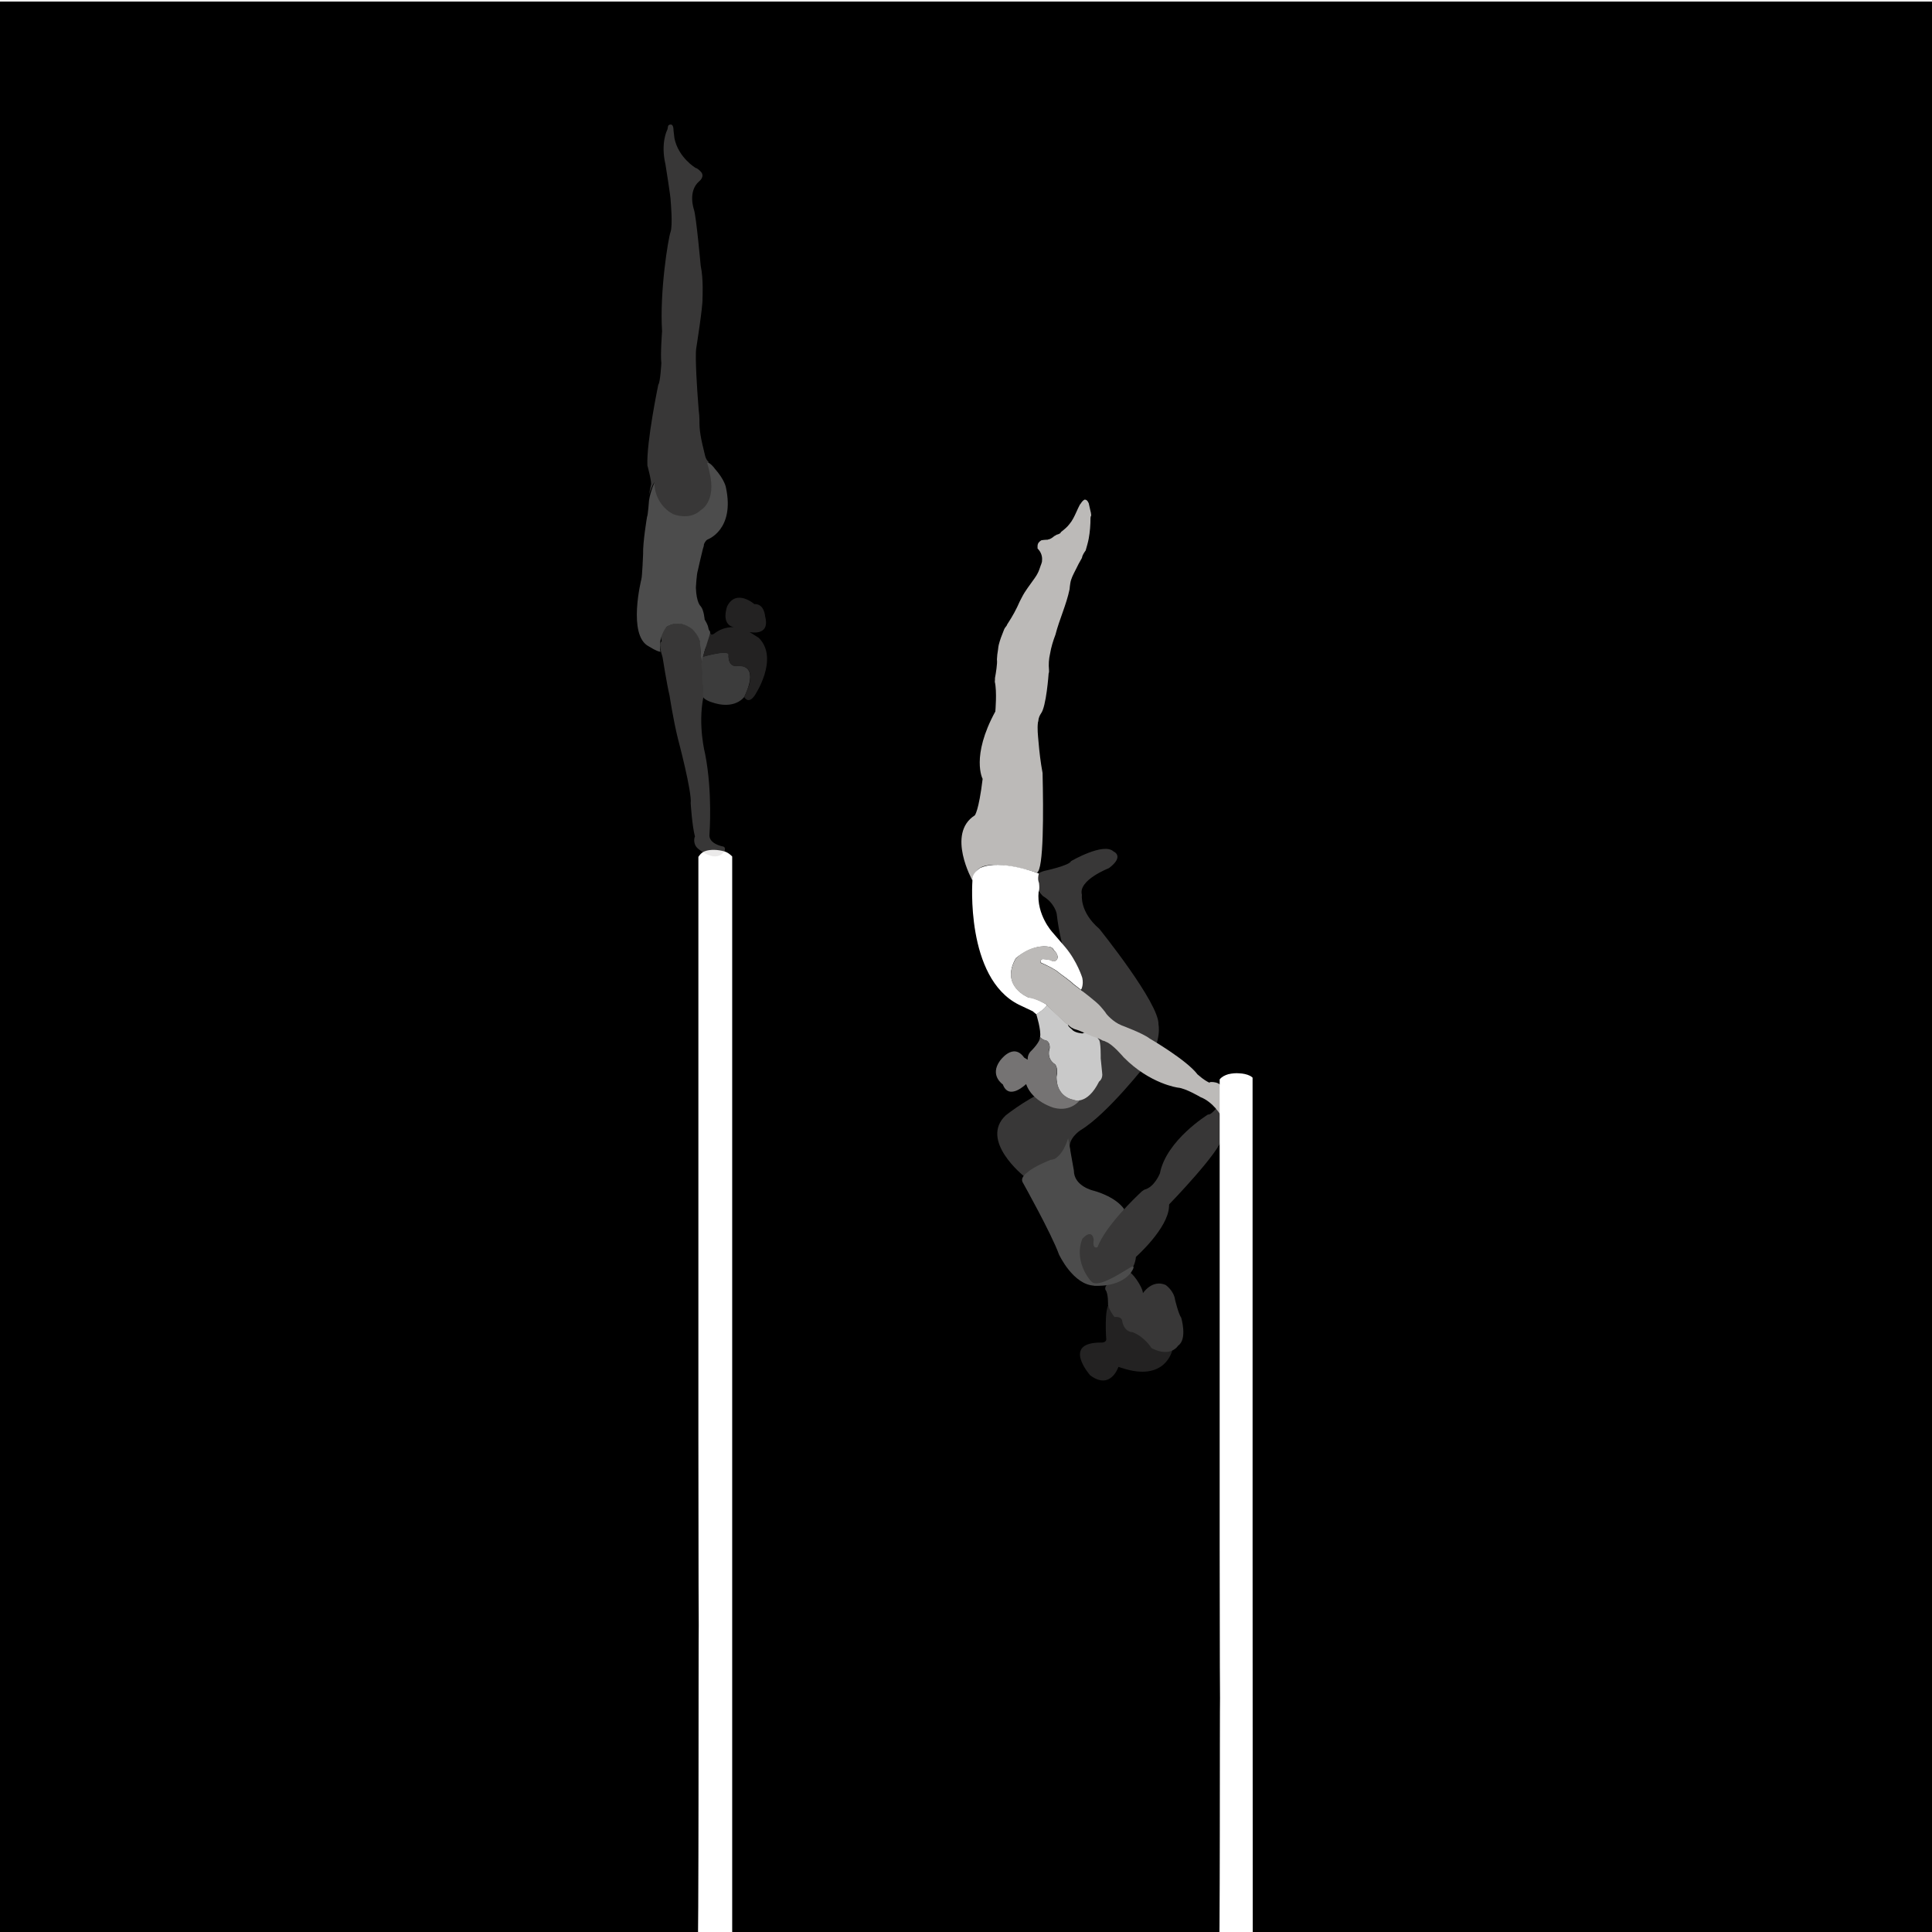
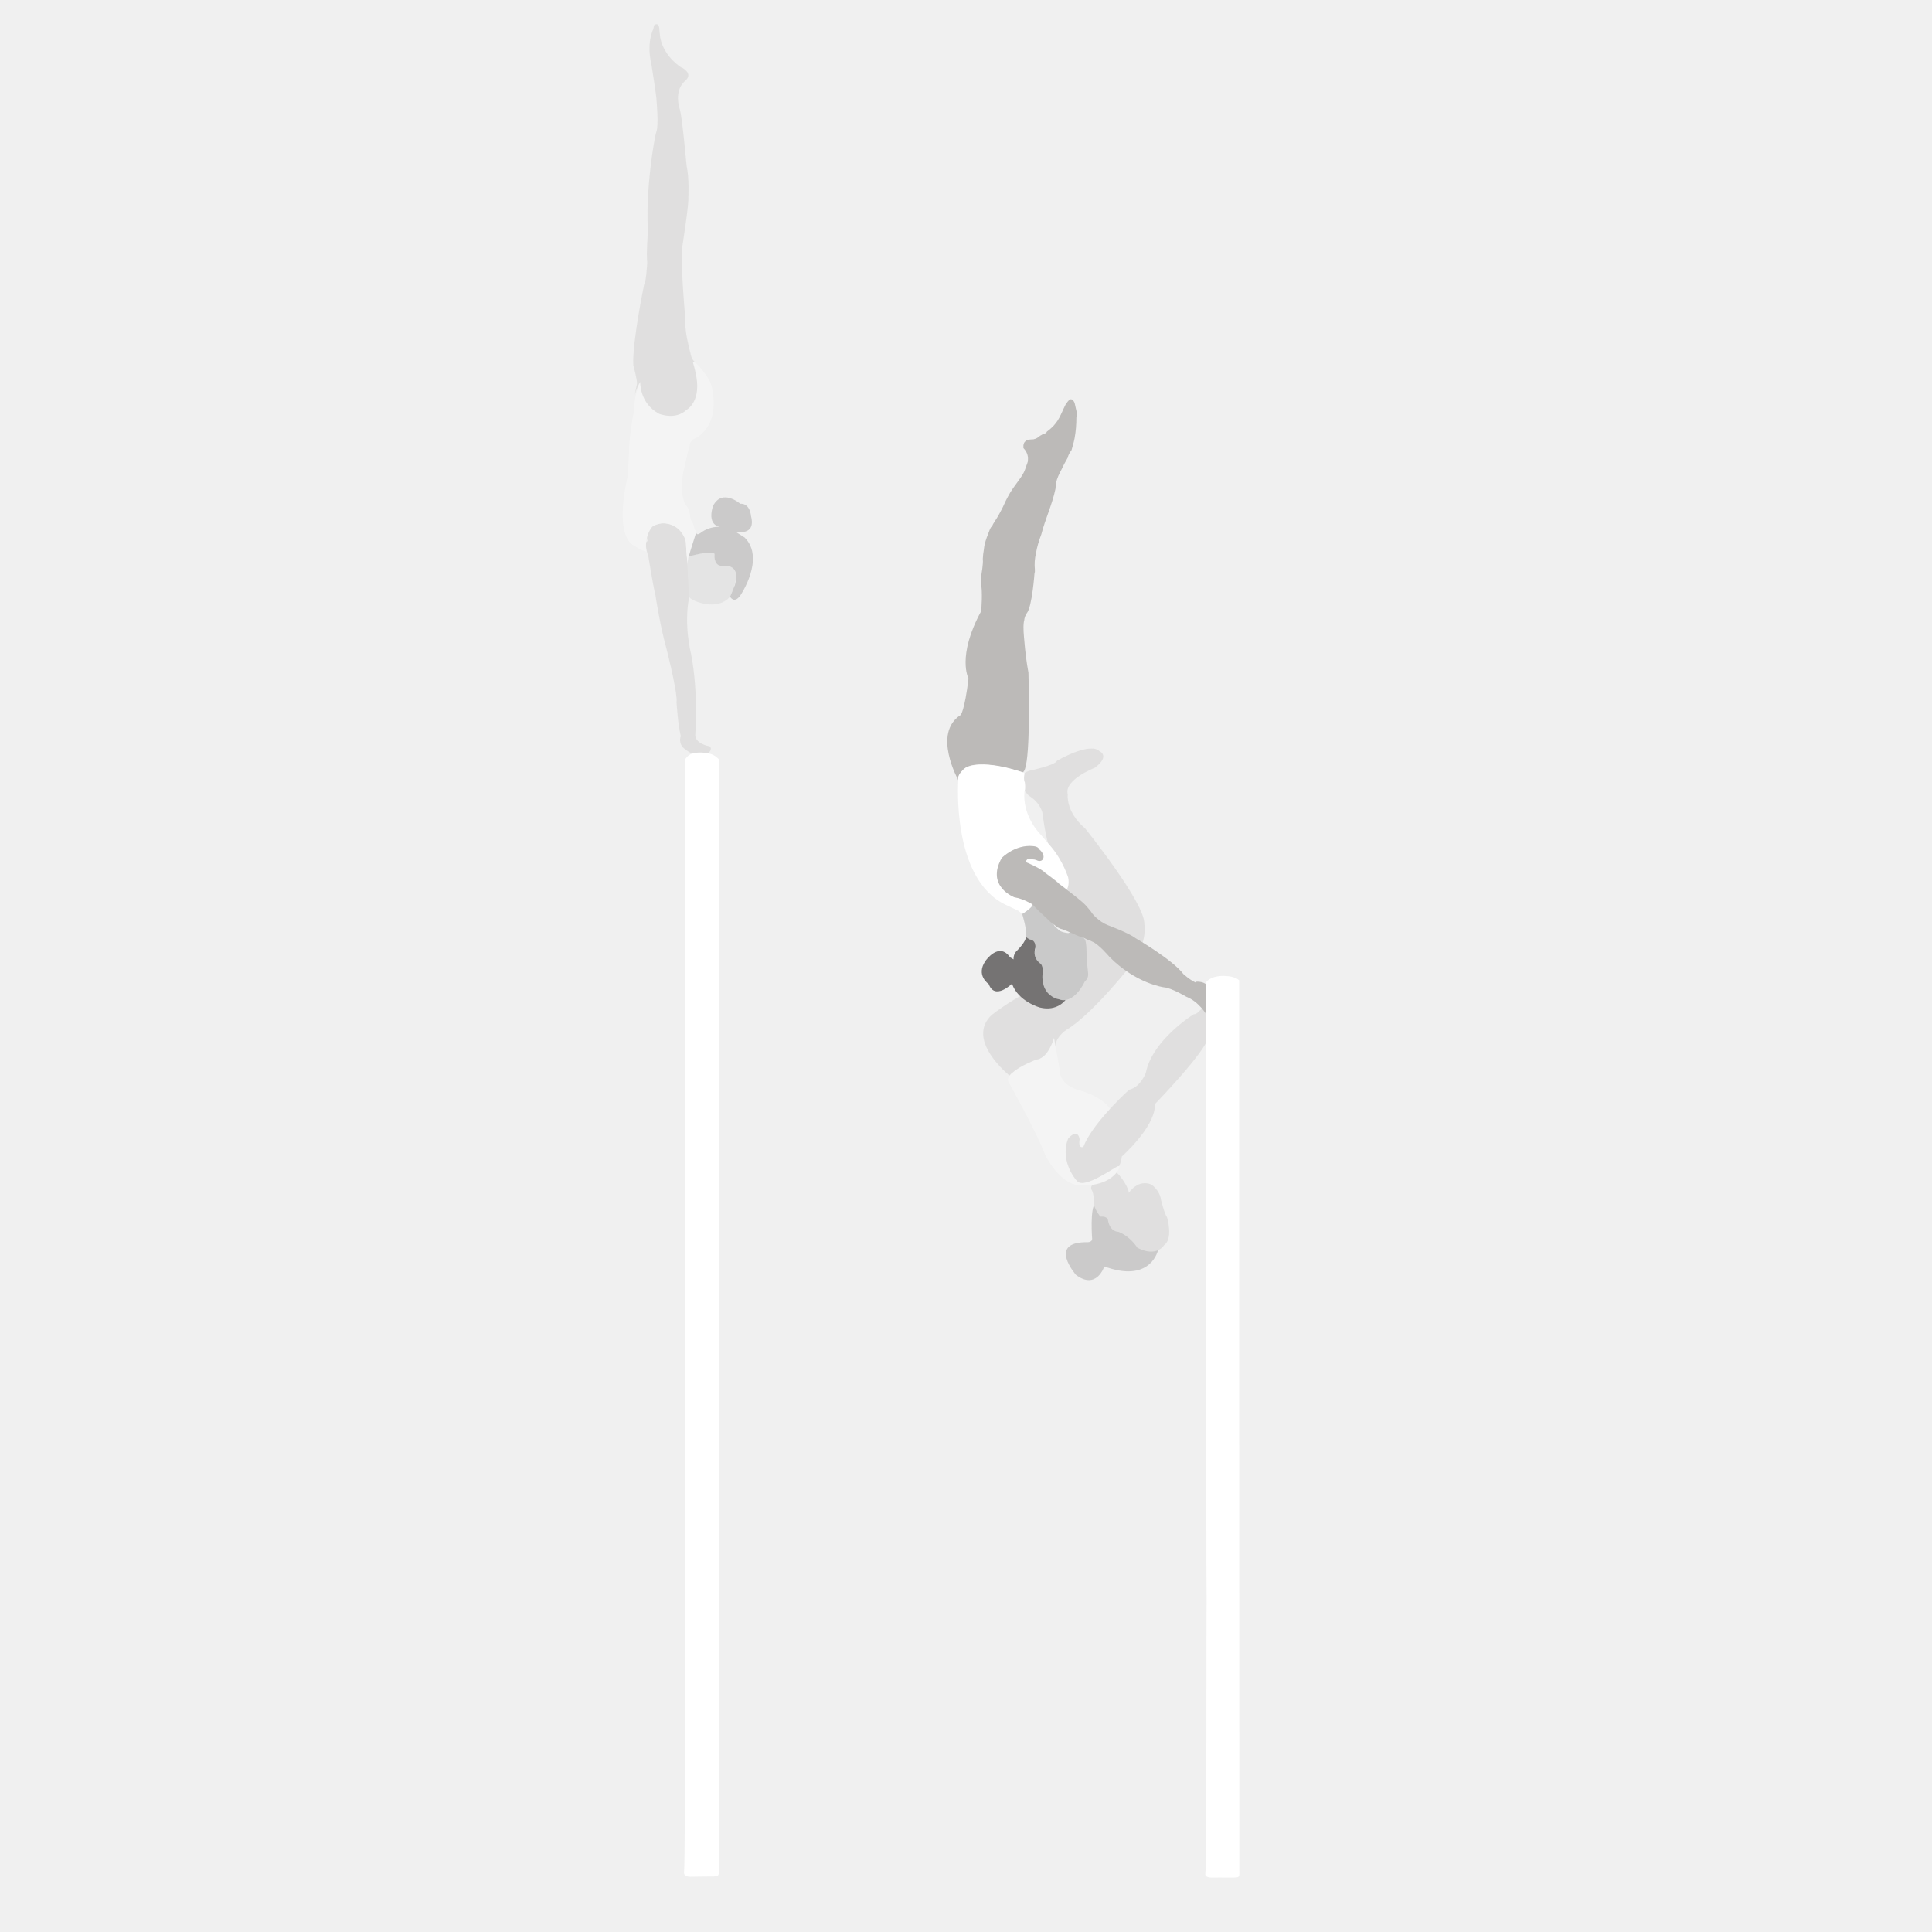
- <svg xmlns="http://www.w3.org/2000/svg" version="1.1" x="0px" y="0px" viewBox="0 0 1080 1080" style="enable-background:new 0 0 1080 1080;" xml:space="preserve">
+ <svg xmlns="http://www.w3.org/2000/svg" version="1.1" id="Capa_1" x="0px" y="0px" viewBox="0 0 1080 1080" style="enable-background:new 0 0 1080 1080;" xml:space="preserve">
  <style type="text/css">
- 	.st0{opacity:0.3;}
- 	.st1{opacity:0.55;fill:#757373;}
- 	.st2{opacity:0.55;fill:#D1D1D1;}
- 	.st3{opacity:0.55;fill:#C9C9C9;}
- 	.st4{opacity:0.55;fill:#BCBAB8;}
- 	.st5{opacity:0.55;fill:#FFFFFF;}
- 	.st6{fill:#757373;}
- 	.st7{fill:#BCBAB8;}
- 	.st8{fill:#FFFFFF;}
- 	.st9{fill:#C9C9C9;}
- 	.st10{fill:none;}
- 	.st11{opacity:0.95;fill:#C9C9C9;}
- 	.st12{opacity:0.95;fill:#FFFFFF;}
- 	.st13{opacity:0.95;fill:#BCBAB8;}
- 	.st14{opacity:0.95;fill:#757373;}
- 	.st15{fill:#ABA9A8;}
- 	.st16{display:none;}
- 	.st17{opacity:0.95;}
+ 	.st0{display:none;fill:#D43616;}
+ 	.st1{opacity:0.3;}
+ 	.st2{fill:#757373;}
+ 	.st3{fill:#BCBAB8;}
+ 	.st4{fill:#FFFFFF;}
+ 	.st5{fill:#C9C9C9;}
+ 	.st6{fill:none;}
</style>
  <g id="Layer_2">
-     <g id="Capa_2">
-       <rect x="-0.4" y="0.9" width="1082.8" height="1082.8" />
+     <g id="Capa_2_00000041977206964686540760000001219414656090201534_">
+       <rect x="-128.2" y="-81.1" class="st0" width="1225.2" height="1178.7" />
      <g>
-         <g class="st0">
-           <path class="st6" d="M655.3,754.8c0,0-3.7,18-28.2,9.9l-1.9-0.6c0,0-4.3,13.3-15.8,4.7c0,0-16.1-18.3,5.9-18.3      c0,0,3.1,0.3,3.1-1.9c0,0-1.3-17.2,1.8-19.9L655.3,754.8z" />
-           <path class="st7" d="M572.4,657.5c0,0-25.2-20-10.1-34.1c0,0,16.8-13.1,25.2-13.9c0,0,5.5-4.6,6.7-8.1c0,0,20-24.2,27.5-25.2      c0,0,0.8-4.6-4.6-9.3c0,0-21.4-12.7-26.4-56.1c0,0-1-5.9-7.7-9.9c0,0-11.3-10.9,1-14.1c0,0,13.9-3,14.7-5.4      c0,0,18.2-10.7,23.8-5.4c0,0,6.3,2.6-2.6,9.3c0,0-17.4,6.7-15.1,14.9c0,0-1.4,9.5,9.7,19c0,0,33.7,41.8,33.1,53.5      c0,0,2,8.7-5.9,21c0,0-22.6,29.1-37.7,38.1c0,0-7.7,5-5.7,11.1L572.4,657.5z" />
-           <path class="st8" d="M611.9,718.7c-12-0.3-19.9-17.4-19.9-17.4c-4.3-11.8-20.1-40-20.1-40c-2.1-3,2.4-5.9,2.4-5.9      c3.8-3.5,12.9-7,12.9-7c6.7-0.5,9.9-12.1,9.9-12.1l3.2,18c0,8.9,11,11.3,11,11.3s12,3,17.1,10.3c5.1,7.3,0,0,0,0" />
-           <path class="st7" d="M638.9,722.9c0,0,5.1-7.9,12.7-4.6c0,0,4.6,3.1,5.3,8.4c0,0,1.9,7.9,3.4,9.9c0,0,3.6,12-1.7,15.6      c0,0-4.1,7-14.9,1.4c0,0-3.8-6.3-10.6-8.9c0,0-4.6,0.2-5.8-6.3c0,0,0-2.6-4.3-2.2c0,0-2.6-3.1-3.6-6.7c0,0,0.2-6.5-1.4-8.4      c0,0-1.3-2.4,3.1-4.5c0,0,8.2-3.2,9.8-4.9c0.1-0.1,0.2-0.2,0.2-0.3C632,710,638.8,719.2,638.9,722.9z" />
-           <path class="st7" d="M688.1,628.4l-0.3-19.7c0,0-9.6,15.2-12.5,14.3c0,0-23.3,14.3-26.9,32.9c0,0-3,7.7-8.6,9.1      c-0.3,0.2-0.6,0.3-0.8,0.5c-0.2,0.1-0.4,0.3-0.6,0.4c-3.8,3.5-20.4,19.4-24.9,31.3c0,0-3,1.5-2.1-4.2c0,0-0.6-6.6-6.3-0.6      c0,0-6.3,12.5,6.9,26.3c0,0,21.5-0.3,23-16.1c0,0,17.9-15.8,18.5-28.1c0-0.5,0-0.9,0.1-1.3c1.3-1.3,28.6-29.7,29.5-37      L688.1,628.4z" />
-           <path class="st8" d="M611.9,718.7c0,0,13.1,1.3,20-6.9c0,0,3.1-4.1,1.1-3.8c-2,0.4-18.5,12.8-22.8,8.5c0,0-1.2-0.9-1.7-1.6      s-0.5-0.7-0.5-0.7l2.6,4L611.9,718.7z" />
+         <g class="st1">
+           <path class="st2" d="M647.4,698.7c0,0-3.7,18-28.2,9.9l-1.9-0.6c0,0-4.3,13.3-15.8,4.7c0,0-16.1-18.3,5.9-18.3      c0,0,3.1,0.3,3.1-1.9c0,0-1.3-17.2,1.8-19.9L647.4,698.7z" />
+           <path class="st3" d="M564.5,601.4c0,0-25.2-20-10.1-34.1c0,0,16.8-13.1,25.2-13.9c0,0,5.5-4.6,6.7-8.1c0,0,20-24.2,27.5-25.2      c0,0,0.8-4.6-4.6-9.3c0,0-21.4-12.7-26.4-56.1c0,0-1-5.9-7.7-9.9c0,0-11.3-10.9,1-14.1c0,0,13.9-3,14.7-5.4      c0,0,18.2-10.7,23.8-5.4c0,0,6.3,2.6-2.6,9.3c0,0-17.4,6.7-15.1,14.9c0,0-1.4,9.5,9.7,19c0,0,33.7,41.8,33.1,53.5      c0,0,2,8.7-5.9,21c0,0-22.6,29.1-37.7,38.1c0,0-7.7,5-5.7,11.1L564.5,601.4z" />
+           <path class="st4" d="M604,662.6c-12-0.3-19.9-17.4-19.9-17.4c-4.3-11.8-20.1-40-20.1-40c-2.1-3,2.4-5.9,2.4-5.9      c3.8-3.5,12.9-7,12.9-7c6.7-0.5,9.9-12.1,9.9-12.1l3.2,18c0,8.9,11,11.3,11,11.3s12,3,17.1,10.3s0,0,0,0" />
+           <path class="st3" d="M631,666.8c0,0,5.1-7.9,12.7-4.6c0,0,4.6,3.1,5.3,8.4c0,0,1.9,7.9,3.4,9.9c0,0,3.6,12-1.7,15.6      c0,0-4.1,7-14.9,1.4c0,0-3.8-6.3-10.6-8.9c0,0-4.6,0.2-5.8-6.3c0,0,0-2.6-4.3-2.2c0,0-2.6-3.1-3.6-6.7c0,0,0.2-6.5-1.4-8.4      c0,0-1.3-2.4,3.1-4.5c0,0,8.2-3.2,9.8-4.9c0.1-0.1,0.2-0.2,0.2-0.3C624.1,653.9,630.9,663.1,631,666.8z" />
+           <path class="st3" d="M680.2,572.3l-0.3-19.7c0,0-9.6,15.2-12.5,14.3c0,0-23.3,14.3-26.9,32.9c0,0-3,7.7-8.6,9.1      c-0.3,0.2-0.6,0.3-0.8,0.5c-0.2,0.1-0.4,0.3-0.6,0.4c-3.8,3.5-20.4,19.4-24.9,31.3c0,0-3,1.5-2.1-4.2c0,0-0.6-6.6-6.3-0.6      c0,0-6.3,12.5,6.9,26.3c0,0,21.5-0.3,23-16.1c0,0,17.9-15.8,18.5-28.1c0-0.5,0-0.9,0.1-1.3c1.3-1.3,28.6-29.7,29.5-37      L680.2,572.3z" />
+           <path class="st4" d="M604,662.6c0,0,13.1,1.3,20-6.9c0,0,3.1-4.1,1.1-3.8c-2,0.4-18.5,12.8-22.8,8.5c0,0-1.2-0.9-1.7-1.6      s-0.5-0.7-0.5-0.7l2.6,4L604,662.6z" />
        </g>
        <g>
-           <path class="st9" d="M579.3,567c0,0,2.9,9.2,2.1,12.8c0,0,1.7,1.7,2.9,1.7c0,0,2.7,0.4,2.5,4.4c0,0-2.3,5.7,3,9.1      c0,0,1.9,1.9,0.8,6.9c0,0-0.8,10.7,9.5,13c0,0,7.6,3.2,14.3-10.3c0,0,2.3-1.5,1.7-5l-0.8-8c0,0,0.2-9.7-1.1-10.5      c0,0-3.4-6.3-9.1-3.4c0,0-4.6-0.3-5.9-2.3c0,0-2.4-1.7-2.2-2.7l0-0.1c0,0-0.7-0.5-1-0.6c0,0-10-9.3-11-10.4      C584.9,561.6,586.2,562.5,579.3,567z" />
-           <path class="st7" d="M609.5,285.3c-0.3-1.4-0.6-2.7-0.9-4c-0.7-1.6-1.5-2.1-2.4-2c-0.1,0.1-0.3,0.2-0.4,0.3      c-0.1,0.1-0.2,0.2-0.4,0.3c0,0-0.1,0.1-0.2,0.2c-0.2,0.2-0.4,0.5-0.6,0.7c-0.2,0.3-0.4,0.6-0.6,0.9c0,0,0,0,0,0      c0,0-0.1,0.1-0.1,0.1c-0.1,0.1-0.2,0.3-0.3,0.4c-0.7,1.3-1.3,2.7-1.9,4c-1.1,2.4-2.2,4.8-3.9,6.8c-1.2,1.6-3,3.1-4.7,4.4      c-0.2,0.5-0.5,0.8-1,1c-0.4,0.2-0.9,0.4-1.4,0.5c-0.5,0.3-0.9,0.6-1.4,0.8c-0.3,0.3-0.6,0.5-1,0.8c-0.7,0.5-1.6,1-2.5,1.1      c-0.1,0-0.1,0.1-0.1,0.1s-1.7,0-3.5,0.3c-0.1,0-0.1,0.1-0.2,0.1c-0.2,0.2-0.5,0.3-0.7,0.5c-0.1,0.1-0.1,0.1-0.2,0.2      c0,0-0.1,0.1-0.2,0.2c-0.2,0.2-0.3,0.4-0.5,0.6c0,0,0,0,0,0c0,0.1-0.1,0.2-0.1,0.3c-0.1,0.1-0.1,0.3-0.2,0.5c0,0,0,0.1,0,0.1      c0,0.2-0.1,0.3-0.1,0.5c0,0,0,0.2,0,0.2c0,0.2,0,0.5,0,0.7c0,0.1,0,0.2,0,0.4c0,0.1,0,0.2,0,0.2c0,0,0,0.1,0,0.1      c2.3,2.3,2.7,4.9,2.5,6.7c0,0.4,0,0.9-0.2,1.2c0,0,0,0,0,0.1c-0.2,0.8-0.5,1.4-0.5,1.4c0,0,0,0,0,0c-0.5,1.4-0.9,2.8-1.6,4.2      c-1,2.1-2.6,4-3.9,5.9c-1.2,1.7-2.5,3.4-3.6,5.2c-1,1.6-1.8,3.3-2.7,5c-1.8,4.2-4,8.2-6.5,12c-0.2,0.3-0.3,0.5-0.5,0.8      c-0.1,0.3-0.2,0.6-0.4,0.8c-0.2,0.3-0.4,0.5-0.6,0.8c0,0,0,0.1-0.1,0.1c-0.1,0.1-0.1,0.2-0.2,0.3c-0.2,0.3-0.3,0.7-0.5,1      c0,0.1,0,0.2-0.1,0.3c-1.1,2.7-2.1,5.3-2.8,8.1c-0.2,0.9-0.3,1.8-0.4,2.7c-0.1,0.9-0.3,1.8-0.4,2.7c-0.1,0.8-0.1,1.7-0.2,2.5      c0,0.2,0,0.3,0,0.5c0.3,1.8-0.6,7.5-1.1,10.1c0,0.7,0,1.4-0.1,2.1c1.3,5.4,0.3,16.6,0.3,16.6c-13.8,25.3-7.1,37.7-7.1,37.7      c-2.2,18.2-4.4,20.4-4.4,20.4c-16,10.2-1.3,36.4-1.3,36.4c-0.4-2.7,1.8-4.4,1.8-4.4c4.4-9.8,34.2,0,34.2,0      c3.9-1.2,3.7-34.5,3.2-55.7c-1.1-5.9-1.8-11.8-2.3-17.8c-0.3-3.4-0.7-7-0.3-10.3c0-0.3,0.1-0.5,0.2-0.8c0.1-0.5,0.1-0.9,0.2-1.4      c0.2-0.8,0.5-1.6,0.9-2.3c0.1-0.1,0.2-0.3,0.3-0.4c0-0.1,0-0.1,0-0.1c3.1-3.6,4.4-22.6,4.4-22.6l0.2-0.6c0-0.4,0-0.9,0-1.3      c-0.3-3.1-0.1-6.1,0.6-9.1c0.6-3.6,1.7-7.2,3-10.6c2.2-8.6,6.1-16.7,7.9-25.4c0.1-1.1,0.2-2.2,0.4-3.3c0.4-2.7,1.7-5,2.9-7.4      c1.1-2.3,2.3-4.6,3.6-6.8c0.1-0.7,0.4-1.5,0.8-2.2c0.4-0.7,0.8-1.3,1.3-2c0.6-2.2,1.3-4.4,1.7-6.6c0.7-3.8,1-7.7,1-11.6      c0-0.5,0.2-1,0.4-1.4C609.9,287.1,609.8,286.2,609.5,285.3z" />
-           <path class="st10" d="M579.6,487.7c0,0-30.5-10.4-34.2,0c0,0-2.2,1.5-1.8,4.4c0,0-4.3,57.2,31.6,72.3" />
-           <path class="st8" d="M543.6,492.2c0,0-4.1,54.4,25.9,69.4l7.8,3.7l2,1.7c0,0,7-4.3,5.5-5.6c0,0-6.3-3.9-9.8-3.8      c0,0-16.1-6.4-7.1-22c0,0,9.6-8.4,19.2-6.2c0,0,1.4,0.3,2,1.7c0,0,3.4,3.1,1.6,5.4c0,0-0.7,1.2-2.6,0.6c0,0-1.2-0.7-2.2-0.7      c0,0-3-0.5-3.4-0.2c0,0-1.7,0.9-0.4,2c0,0,8,3.5,10.2,5.8c0,0,7.1,5.1,7.7,6l3,2.3l1.3,1c0,0,1.6-2.5,0.7-6.7      c0,0-2.8-9.1-9.4-17l-7.4-8.6c0,0-8.9-9.7-7.6-22.5c0,0,0.7-1.1,0.2-5c0,0-1-1.8-0.1-5.1c0,0-0.8-0.5-1.1-0.5      c0,0-20.1-7.6-31.2-2.9C548.1,484.8,542.6,488.7,543.6,492.2z" />
-           <path class="st7" d="M676.2,605.3l0.1-0.4c0,0,6.4-0.8,7.3,4.2l-1.1,14.5c0,0-4.2-7.5-11.4-10.3c0,0-8.4-5-12.6-5.3      c0,0-15.6-2-30.4-17c0,0-6.1-7.3-9.8-8.6c-0.6-0.4-1.2-0.6-1.9-0.7c-0.5-0.3-1-0.6-1.5-0.8c-1.5-0.8-3.2-1.1-4.8-1.8      c-0.1,0-0.2,0-0.2-0.1c-3.3-1.5-7.1-3.2-9.7-3.9c-0.2-0.2-0.4-0.3-0.7-0.4c-0.2-0.1-0.4-0.2-0.6-0.3c-0.4-0.3-0.7-0.5-1-0.8      c-0.5-0.4-1-0.9-1.5-1.2c-0.2-0.1-0.3-0.2-0.5-0.2c-3.7-3.4-9.8-9.1-11.1-10.7c0,0-4.9-3-9.8-3.8c0,0-16.2-6-7.1-22      c0,0,7.4-7.7,17.6-6.6c0,0,2.5,0.1,3.2,1.6c0,0,0.7,0.9,0.9,0.9c0,0,2,2.1,1.6,3.9c0,0-0.2,1.8-2.1,1.9c0,0-0.8,0-1.4-0.3      c0,0-1.1-0.6-2.4-0.6l-1.7-0.2c0,0-1.3-0.4-1.9,0.7c0,0-0.5,0.6,0.2,1.2c0,0,0,0.2,0.5,0.3c0,0,7.7,3.3,9.7,5.5      c0,0,7.4,5.4,7.6,6l4.5,3.4c0,0,8.7,6.5,10.9,9.1c0,0,3,3.4,3.4,4.3c0,0,3.5,4.4,8.5,6.4c0,0,12.1,4.5,15.6,7.3      c0,0,20.9,12.1,26.9,20.2C669.5,600.5,672.5,603.6,676.2,605.3z" />
-           <path class="st6" d="M603.5,615.1c0,0-4.6,6.6-14.3,4.2c0,0-12.1-3.3-15.6-13.3c0,0-9.6,9.5-13,0.2c0,0-7.5-4.9-1.7-13.1      c0,0,7.4-10.7,13.6-1.9l2,1.2c0,0-0.4-3,2.2-5.2c0,0,5.1-5.1,4.6-7.5c0,0,1.8,1.7,2.9,1.7c0,0,2.8,0.4,2.5,4.4      c0,0-2.2,5.5,3,9.1c0,0,1.6,1.3,1,5.8c0,0-0.8,5.5,2.4,9.8c0,0,2.5,3.5,6.8,4.2c0,0,0.6,0.2,0.6,0.2      C600.6,615,602.2,615.4,603.5,615.1l0-0.1L603.5,615.1z" />
+           <path class="st5" d="M571.4,510.9c0,0,2.9,9.2,2.1,12.8c0,0,1.7,1.7,2.9,1.7c0,0,2.7,0.4,2.5,4.4c0,0-2.3,5.7,3,9.1      c0,0,1.9,1.9,0.8,6.9c0,0-0.8,10.7,9.5,13c0,0,7.6,3.2,14.3-10.3c0,0,2.3-1.5,1.7-5l-0.8-8c0,0,0.2-9.7-1.1-10.5      c0,0-3.4-6.3-9.1-3.4c0,0-4.6-0.3-5.9-2.3c0,0-2.4-1.7-2.2-2.7v-0.1c0,0-0.7-0.5-1-0.6c0,0-10-9.3-11-10.4      C577,505.5,578.3,506.4,571.4,510.9z" />
+           <path class="st3" d="M601.6,229.2c-0.3-1.4-0.6-2.7-0.9-4c-0.7-1.6-1.5-2.1-2.4-2c-0.1,0.1-0.3,0.2-0.4,0.3      c-0.1,0.1-0.2,0.2-0.4,0.3c0,0-0.1,0.1-0.2,0.2c-0.2,0.2-0.4,0.5-0.6,0.7c-0.2,0.3-0.4,0.6-0.6,0.9l0,0l-0.1,0.1      c-0.1,0.1-0.2,0.3-0.3,0.4c-0.7,1.3-1.3,2.7-1.9,4c-1.1,2.4-2.2,4.8-3.9,6.8c-1.2,1.6-3,3.1-4.7,4.4c-0.2,0.5-0.5,0.8-1,1      c-0.4,0.2-0.9,0.4-1.4,0.5c-0.5,0.3-0.9,0.6-1.4,0.8c-0.3,0.3-0.6,0.5-1,0.8c-0.7,0.5-1.6,1-2.5,1.1c-0.1,0-0.1,0.1-0.1,0.1      s-1.7,0-3.5,0.3c-0.1,0-0.1,0.1-0.2,0.1c-0.2,0.2-0.5,0.3-0.7,0.5c-0.1,0.1-0.1,0.1-0.2,0.2c0,0-0.1,0.1-0.2,0.2      c-0.2,0.2-0.3,0.4-0.5,0.6l0,0c0,0.1-0.1,0.2-0.1,0.3c-0.1,0.1-0.1,0.3-0.2,0.5v0.1c0,0.2-0.1,0.3-0.1,0.5v0.2      c0,0.2,0,0.5,0,0.7c0,0.1,0,0.2,0,0.4c0,0.1,0,0.2,0,0.2v0.1c2.3,2.3,2.7,4.9,2.5,6.7c0,0.4,0,0.9-0.2,1.2c0,0,0,0,0,0.1      c-0.2,0.8-0.5,1.4-0.5,1.4l0,0c-0.5,1.4-0.9,2.8-1.6,4.2c-1,2.1-2.6,4-3.9,5.9c-1.2,1.7-2.5,3.4-3.6,5.2c-1,1.6-1.8,3.3-2.7,5      c-1.8,4.2-4,8.2-6.5,12c-0.2,0.3-0.3,0.5-0.5,0.8c-0.1,0.3-0.2,0.6-0.4,0.8c-0.2,0.3-0.4,0.5-0.6,0.8c0,0,0,0.1-0.1,0.1      c-0.1,0.1-0.1,0.2-0.2,0.3c-0.2,0.3-0.3,0.7-0.5,1c0,0.1,0,0.2-0.1,0.3c-1.1,2.7-2.1,5.3-2.8,8.1c-0.2,0.9-0.3,1.8-0.4,2.7      c-0.1,0.9-0.3,1.8-0.4,2.7c-0.1,0.8-0.1,1.7-0.2,2.5c0,0.2,0,0.3,0,0.5c0.3,1.8-0.6,7.5-1.1,10.1c0,0.7,0,1.4-0.1,2.1      c1.3,5.4,0.3,16.6,0.3,16.6c-13.8,25.3-7.1,37.7-7.1,37.7c-2.2,18.2-4.4,20.4-4.4,20.4c-16,10.2-1.3,36.4-1.3,36.4      c-0.4-2.7,1.8-4.4,1.8-4.4c4.4-9.8,34.2,0,34.2,0c3.9-1.2,3.7-34.5,3.2-55.7c-1.1-5.9-1.8-11.8-2.3-17.8      c-0.3-3.4-0.7-7-0.3-10.3c0-0.3,0.1-0.5,0.2-0.8c0.1-0.5,0.1-0.9,0.2-1.4c0.2-0.8,0.5-1.6,0.9-2.3c0.1-0.1,0.2-0.3,0.3-0.4      c0-0.1,0-0.1,0-0.1c3.1-3.6,4.4-22.6,4.4-22.6l0.2-0.6c0-0.4,0-0.9,0-1.3c-0.3-3.1-0.1-6.1,0.6-9.1c0.6-3.6,1.7-7.2,3-10.6      c2.2-8.6,6.1-16.7,7.9-25.4c0.1-1.1,0.2-2.2,0.4-3.3c0.4-2.7,1.7-5,2.9-7.4c1.1-2.3,2.3-4.6,3.6-6.8c0.1-0.7,0.4-1.5,0.8-2.2      c0.4-0.7,0.8-1.3,1.3-2c0.6-2.2,1.3-4.4,1.7-6.6c0.7-3.8,1-7.7,1-11.6c0-0.5,0.2-1,0.4-1.4C602,231,601.9,230.1,601.6,229.2z" />
+           <path class="st6" d="M571.7,431.6c0,0-30.5-10.4-34.2,0c0,0-2.2,1.5-1.8,4.4c0,0-4.3,57.2,31.6,72.3" />
+           <path class="st4" d="M535.7,436.1c0,0-4.1,54.4,25.9,69.4l7.8,3.7l2,1.7c0,0,7-4.3,5.5-5.6c0,0-6.3-3.9-9.8-3.8      c0,0-16.1-6.4-7.1-22c0,0,9.6-8.4,19.2-6.2c0,0,1.4,0.3,2,1.7c0,0,3.4,3.1,1.6,5.4c0,0-0.7,1.2-2.6,0.6c0,0-1.2-0.7-2.2-0.7      c0,0-3-0.5-3.4-0.2c0,0-1.7,0.9-0.4,2c0,0,8,3.5,10.2,5.8c0,0,7.1,5.1,7.7,6l3,2.3l1.3,1c0,0,1.6-2.5,0.7-6.7      c0,0-2.8-9.1-9.4-17l-7.4-8.6c0,0-8.9-9.7-7.6-22.5c0,0,0.7-1.1,0.2-5c0,0-1-1.8-0.1-5.1c0,0-0.8-0.5-1.1-0.5      c0,0-20.1-7.6-31.2-2.9C540.2,428.7,534.7,432.6,535.7,436.1z" />
+           <path class="st3" d="M668.3,549.2l0.1-0.4c0,0,6.4-0.8,7.3,4.2l-1.1,14.5c0,0-4.2-7.5-11.4-10.3c0,0-8.4-5-12.6-5.3      c0,0-15.6-2-30.4-17c0,0-6.1-7.3-9.8-8.6c-0.6-0.4-1.2-0.6-1.9-0.7c-0.5-0.3-1-0.6-1.5-0.8c-1.5-0.8-3.2-1.1-4.8-1.8      c-0.1,0-0.2,0-0.2-0.1c-3.3-1.5-7.1-3.2-9.7-3.9c-0.2-0.2-0.4-0.3-0.7-0.4c-0.2-0.1-0.4-0.2-0.6-0.3c-0.4-0.3-0.7-0.5-1-0.8      c-0.5-0.4-1-0.9-1.5-1.2c-0.2-0.1-0.3-0.2-0.5-0.2c-3.7-3.4-9.8-9.1-11.1-10.7c0,0-4.9-3-9.8-3.8c0,0-16.2-6-7.1-22      c0,0,7.4-7.7,17.6-6.6c0,0,2.5,0.1,3.2,1.6c0,0,0.7,0.9,0.9,0.9c0,0,2,2.1,1.6,3.9c0,0-0.2,1.8-2.1,1.9c0,0-0.8,0-1.4-0.3      c0,0-1.1-0.6-2.4-0.6l-1.7-0.2c0,0-1.3-0.4-1.9,0.7c0,0-0.5,0.6,0.2,1.2c0,0,0,0.2,0.5,0.3c0,0,7.7,3.3,9.7,5.5      c0,0,7.4,5.4,7.6,6l4.5,3.4c0,0,8.7,6.5,10.9,9.1c0,0,3,3.4,3.4,4.3c0,0,3.5,4.4,8.5,6.4c0,0,12.1,4.5,15.6,7.3      c0,0,20.9,12.1,26.9,20.2C661.6,544.4,664.6,547.5,668.3,549.2z" />
+           <path class="st2" d="M595.6,559c0,0-4.6,6.6-14.3,4.2c0,0-12.1-3.3-15.6-13.3c0,0-9.6,9.5-13,0.2c0,0-7.5-4.9-1.7-13.1      c0,0,7.4-10.7,13.6-1.9l2,1.2c0,0-0.4-3,2.2-5.2c0,0,5.1-5.1,4.6-7.5c0,0,1.8,1.7,2.9,1.7c0,0,2.8,0.4,2.5,4.4      c0,0-2.2,5.5,3,9.1c0,0,1.6,1.3,1,5.8c0,0-0.8,5.5,2.4,9.8c0,0,2.5,3.5,6.8,4.2l0.6,0.2C592.7,558.9,594.3,559.3,595.6,559      L595.6,559L595.6,559z" />
        </g>
      </g>
-       <path class="st8" d="M409.3,478.8c-0.2-0.2-0.4-0.5-0.7-0.7c-1.5-1.4-3.2-2.2-5-2.5c-1.9-0.4-3.8-0.6-5.7-0.5    c-1.8,0.1-3.6,0.4-5.2,1.4c-0.7,0.5-1.3,1.1-1.8,1.8c-0.2,0.2-0.3,0.5-0.5,0.7c0,1.1,0,2.2,0,3.6l0,96.4c0,0,0,49.2,0,73.8v17    c0,9.1,0,18.3,0,27.4h0l0,106.5l0.1,82.7l0.1,22.1c-0.2,5.6,0.1,183-0.7,188.6c-0.3,2,1,3,4.8,2.8c2.3-0.1,4.5,0,6.8-0.1    c8.5,0,7.8,0.4,7.8-4.4C409.3,943.6,409.3,667.5,409.3,478.8L409.3,478.8z" />
-       <path class="st8" d="M700.2,602.4c-0.4-0.4-0.9-0.7-1.4-1c-1.8-0.9-3.9-1.3-5.9-1.4c-2.1-0.2-4.2,0-6.3,0.5    c-1.7,0.5-3.5,1.3-4.8,2.9c0,0.7,0,1.3,0,2l0,77.9c0,0,0,39.7,0,59.6v13.7c0,7.4,0,14.8,0,22.1h0l0,86l0.1,66.8l0.1,17.9    c-0.2,4.5,0.1,147.8-0.7,152.3c-0.3,1.6,1,2.4,4.7,2.3c2.2-0.1,4.4,0,6.7,0c8.2,0,7.6,0.3,7.6-3.6    C700.2,977.8,700.2,754.8,700.2,602.4L700.2,602.4z" />
-       <g class="st0">
-         <path class="st7" d="M390.2,474.4c0,0,10.1,8.9,14.9,1.2c0,0,0.7-2.1-0.9-2.4c0,0-8.3-1.4-7.6-6.9c0,0,1.8-23.3-2.4-44.7     c0,0-4.2-16-1-32c0,0-0.5-16-1.3-22.4c0,0-0.5-4.5-0.5-7.9c0,0-1.2-10.6-13.1-10.8c0,0-10.8,0.7-8.4,10.1c0,0-2.4-0.2,0.5,8.9     c0,0,2.4,15.3,3.9,21.4c0,0,2,13.3,4.7,24.2c0,0,7.9,29.6,7.1,35.9c0,0,0.8,12.8,2.4,18.7C388.2,467.8,387.1,471.8,390.2,474.4z" />
-         <path class="st8" d="M369.2,364.4c0,0-1.7-7.4,3.3-13.9c0,0,6.6-4.9,14.5,1.2c0,0,4,3.8,4.3,7.7c0,0,0.3,4.7,0.5,7.6l0.5,4.5     c0,0,1.5-9.6,2.8-10.3c0,0,2.6-6.3,1.7-8.4c0,0-0.6-0.3-0.9-2.1c0,0-0.1-1.3-2-4.4c0,0-0.4-5.3-2.2-7.4c0,0-2.4-1.8-2.7-10.4     c0,0,0.4-7.7,1.1-9.6l1.1-4.9l1.7-7.1c0,0,0.7-2,0.6-2.5c0-0.4,0-0.1,0-0.1s0.7-2,2-2.7c0,0,15.4-5.4,10.3-29.1     c0,0-0.6-4.2-6.3-10.6c0,0-3.6-5.4-7.6-3.7l-0.3-0.7c0,0,7.7,20.4-4.7,28.4c0,0-10.1,6.7-17.2-5.1c0,0-2-2.8-3.1-8l-0.3-4     c0,0-2.6,5.1-3.5,11c0,0-0.6,8.4-1.1,9.1c0,0-2.4,14.2-2.2,20.8c0,0-0.5,12.9-1,14.2c0,0-7.8,31.1,4.1,37.4     C362.5,361.1,366.6,364,369.2,364.4z" />
-         <path class="st7" d="M396.2,258.3c0,0-1.6-1.1-2.2-4.2l-1-4.2c0,0-2-7.6-2-13.1c0,0,0.1-3.9-0.4-7.3l-0.6-8     c0,0-1.6-21.6-0.8-26.8c0,0,3.8-23.9,3.5-27.9c0,0,0.6-10.9-1-18.2c0,0-2.5-27.8-3.8-31.5c0,0-3.6-10.2,3-15.8     c0,0,3.5-2.7,0.7-5.5c0,0-1.7-1.8-2.7-1.9c0,0-9.7-5.7-11.9-16.7l-0.5-4.3c0,0,0.1-2.3-0.9-3.1c0,0-0.6-0.5-1.7,0.1     c0,0-0.5,0.2-0.6,1.4c0,0-0.2,1.4-0.4,1.5c0,0-3.7,7.2-0.9,19.1c0,0,3.1,19.2,2.9,20.4c0,0,1.3,13.8-0.1,17.5     c-1.3,3.7-6.1,33.1-4.7,55.4c0,0-1,12.9-0.4,17.8c0,0-0.6,10.9-1.7,12c0,0-6.7,32.1-6.1,45.2c0,0,2.6,9.6,2,10.8l-1.2,5.8     c0,0,1.5-5,3.1-7.2c0,0-0.6,11.8,10.5,17.8c0,0,9.1,3.8,15.4-2.2c0,0,9-4.7,4.9-21.3c0,0-0.1-1-1.3-5.1L396.2,258.3z" />
-         <path class="st9" d="M392.8,367.1c0,0,14.1-4.1,14.5-1.3c0,0-0.8,7.2,5,6.4c0,0,12.9-1.9,3.8,17.3c0,0-5.3,7.9-19,2.8     c0,0-4-1.4-4.1-3l-0.4-9.3l-0.5-8.9L392.8,367.1z" />
-         <path class="st6" d="M416,389.6c0,0,2.2,4.4,5.8-0.7c0,0,14-20.6,2.4-32.3l-5.2-3.3c0,0,11.8,2.8,8.7-8.8c0,0-0.4-7.1-6-6.8     c0,0-10.1-8.8-15.2,1.2c0,0-3.8,10.1,3.7,11.7c0,0-5.4-0.5-10.4,3.2c0,0-2.1,1.8-2.6,0.4l-0.2-0.2c0,0-3.7,11.6-4.1,13.2     c0,0,7.6-2.2,11.2-2.2c0,0,2.2-0.2,3,0.5c0,0,0.2,0.1,0.2,0.4l0,0.3c0,0-0.6,5.8,3.7,6.2c0,0,0.5,0.1,0.8,0c0,0,5.3-0.8,7,2.9     c0,0,1.5,2.4-0.1,7.9C418.6,383.1,416.8,388.2,416,389.6z" />
+       <g class="st1">
+         <path class="st3" d="M382.3,418.3c0,0,10.1,8.9,14.9,1.2c0,0,0.7-2.1-0.9-2.4c0,0-8.3-1.4-7.6-6.9c0,0,1.8-23.3-2.4-44.7     c0,0-4.2-16-1-32c0,0-0.5-16-1.3-22.4c0,0-0.5-4.5-0.5-7.9c0,0-1.2-10.6-13.1-10.8c0,0-10.8,0.7-8.4,10.1c0,0-2.4-0.2,0.5,8.9     c0,0,2.4,15.3,3.9,21.4c0,0,2,13.3,4.7,24.2c0,0,7.9,29.6,7.1,35.9c0,0,0.8,12.8,2.4,18.7C380.3,411.7,379.2,415.7,382.3,418.3z" />
+         <path class="st4" d="M361.3,308.3c0,0-1.7-7.4,3.3-13.9c0,0,6.6-4.9,14.5,1.2c0,0,4,3.8,4.3,7.7c0,0,0.3,4.7,0.5,7.6l0.5,4.5     c0,0,1.5-9.6,2.8-10.3c0,0,2.6-6.3,1.7-8.4c0,0-0.6-0.3-0.9-2.1c0,0-0.1-1.3-2-4.4c0,0-0.4-5.3-2.2-7.4c0,0-2.4-1.8-2.7-10.4     c0,0,0.4-7.7,1.1-9.6l1.1-4.9l1.7-7.1c0,0,0.7-2,0.6-2.5c0-0.4,0-0.1,0-0.1s0.7-2,2-2.7c0,0,15.4-5.4,10.3-29.1     c0,0-0.6-4.2-6.3-10.6c0,0-3.6-5.4-7.6-3.7l-0.3-0.7c0,0,7.7,20.4-4.7,28.4c0,0-10.1,6.7-17.2-5.1c0,0-2-2.8-3.1-8l-0.3-4     c0,0-2.6,5.1-3.5,11c0,0-0.6,8.4-1.1,9.1c0,0-2.4,14.2-2.2,20.8c0,0-0.5,12.9-1,14.2c0,0-7.8,31.1,4.1,37.4     C354.6,305,358.7,307.9,361.3,308.3z" />
+         <path class="st3" d="M388.3,202.2c0,0-1.6-1.1-2.2-4.2l-1-4.2c0,0-2-7.6-2-13.1c0,0,0.1-3.9-0.4-7.3l-0.6-8     c0,0-1.6-21.6-0.8-26.8c0,0,3.8-23.9,3.5-27.9c0,0,0.6-10.9-1-18.2c0,0-2.5-27.8-3.8-31.5c0,0-3.6-10.2,3-15.8     c0,0,3.5-2.7,0.7-5.5c0,0-1.7-1.8-2.7-1.9c0,0-9.7-5.7-11.9-16.7l-0.5-4.3c0,0,0.1-2.3-0.9-3.1c0,0-0.6-0.5-1.7,0.1     c0,0-0.5,0.2-0.6,1.4c0,0-0.2,1.4-0.4,1.5c0,0-3.7,7.2-0.9,19.1c0,0,3.1,19.2,2.9,20.4c0,0,1.3,13.8-0.1,17.5     c-1.3,3.7-6.1,33.1-4.7,55.4c0,0-1,12.9-0.4,17.8c0,0-0.6,10.9-1.7,12c0,0-6.7,32.1-6.1,45.2c0,0,2.6,9.6,2,10.8l-1.2,5.8     c0,0,1.5-5,3.1-7.2c0,0-0.6,11.8,10.5,17.8c0,0,9.1,3.8,15.4-2.2c0,0,9-4.7,4.9-21.3c0,0-0.1-1-1.3-5.1L388.3,202.2z" />
+         <path class="st5" d="M384.9,311c0,0,14.1-4.1,14.5-1.3c0,0-0.8,7.2,5,6.4c0,0,12.9-1.9,3.8,17.3c0,0-5.3,7.9-19,2.8     c0,0-4-1.4-4.1-3l-0.4-9.3l-0.5-8.9L384.9,311z" />
+         <path class="st2" d="M408.1,333.5c0,0,2.2,4.4,5.8-0.7c0,0,14-20.6,2.4-32.3l-5.2-3.3c0,0,11.8,2.8,8.7-8.8c0,0-0.4-7.1-6-6.8     c0,0-10.1-8.8-15.2,1.2c0,0-3.8,10.1,3.7,11.7c0,0-5.4-0.5-10.4,3.2c0,0-2.1,1.8-2.6,0.4l-0.2-0.2c0,0-3.7,11.6-4.1,13.2     c0,0,7.6-2.2,11.2-2.2c0,0,2.2-0.2,3,0.5c0,0,0.2,0.1,0.2,0.4v0.3c0,0-0.6,5.8,3.7,6.2c0,0,0.5,0.1,0.8,0c0,0,5.3-0.8,7,2.9     c0,0,1.5,2.4-0.1,7.9C410.7,327,408.9,332.1,408.1,333.5z" />
      </g>
+       <path class="st4" d="M401.8,424.4c-0.2-0.2-0.4-0.5-0.7-0.7c-1.5-1.4-3.2-2.2-5-2.5c-1.9-0.4-3.8-0.6-5.7-0.5    c-1.8,0.1-3.6,0.4-5.2,1.4c-0.7,0.5-1.3,1.1-1.8,1.8c-0.2,0.2-0.3,0.5-0.5,0.7c0,1.1,0,2.2,0,3.6v97c0,0,0,49.5,0,74.2v17.1    c0,9.2,0,18.4,0,27.6l0,0v107.1l0.1,83.2l0.1,22.2c-0.2,5.6,0.1,184.1-0.7,189.7c-0.3,2,1,3,4.8,2.8c2.3-0.1,4.5,0,6.8-0.1    c8.5,0,7.8,0.4,7.8-4.4C401.8,892.1,401.8,614.2,401.8,424.4L401.8,424.4z" />
+       <path class="st4" d="M692.7,548c-0.4-0.4-0.9-0.7-1.4-1c-1.8-0.9-3.9-1.3-5.9-1.4c-2.1-0.2-4.2,0-6.3,0.5    c-1.7,0.5-3.5,1.3-4.8,2.9c0,0.7,0,1.3,0,2v77.9c0,0,0,39.7,0,59.6v13.7c0,7.4,0,14.8,0,22.1l0,0v86l0.1,66.8l0.1,17.9    c-0.2,4.5,0.1,147.8-0.7,152.3c-0.3,1.6,1,2.4,4.7,2.3c2.2-0.1,4.4,0,6.7,0c8.2,0,7.6,0.3,7.6-3.6    C692.7,923.4,692.7,700.5,692.7,548L692.7,548z" />
      <g id="Capa_5">
		</g>
    </g>
    <g id="Capa_4">
	</g>
  </g>
  <g id="Capa_3">
</g>
</svg>
